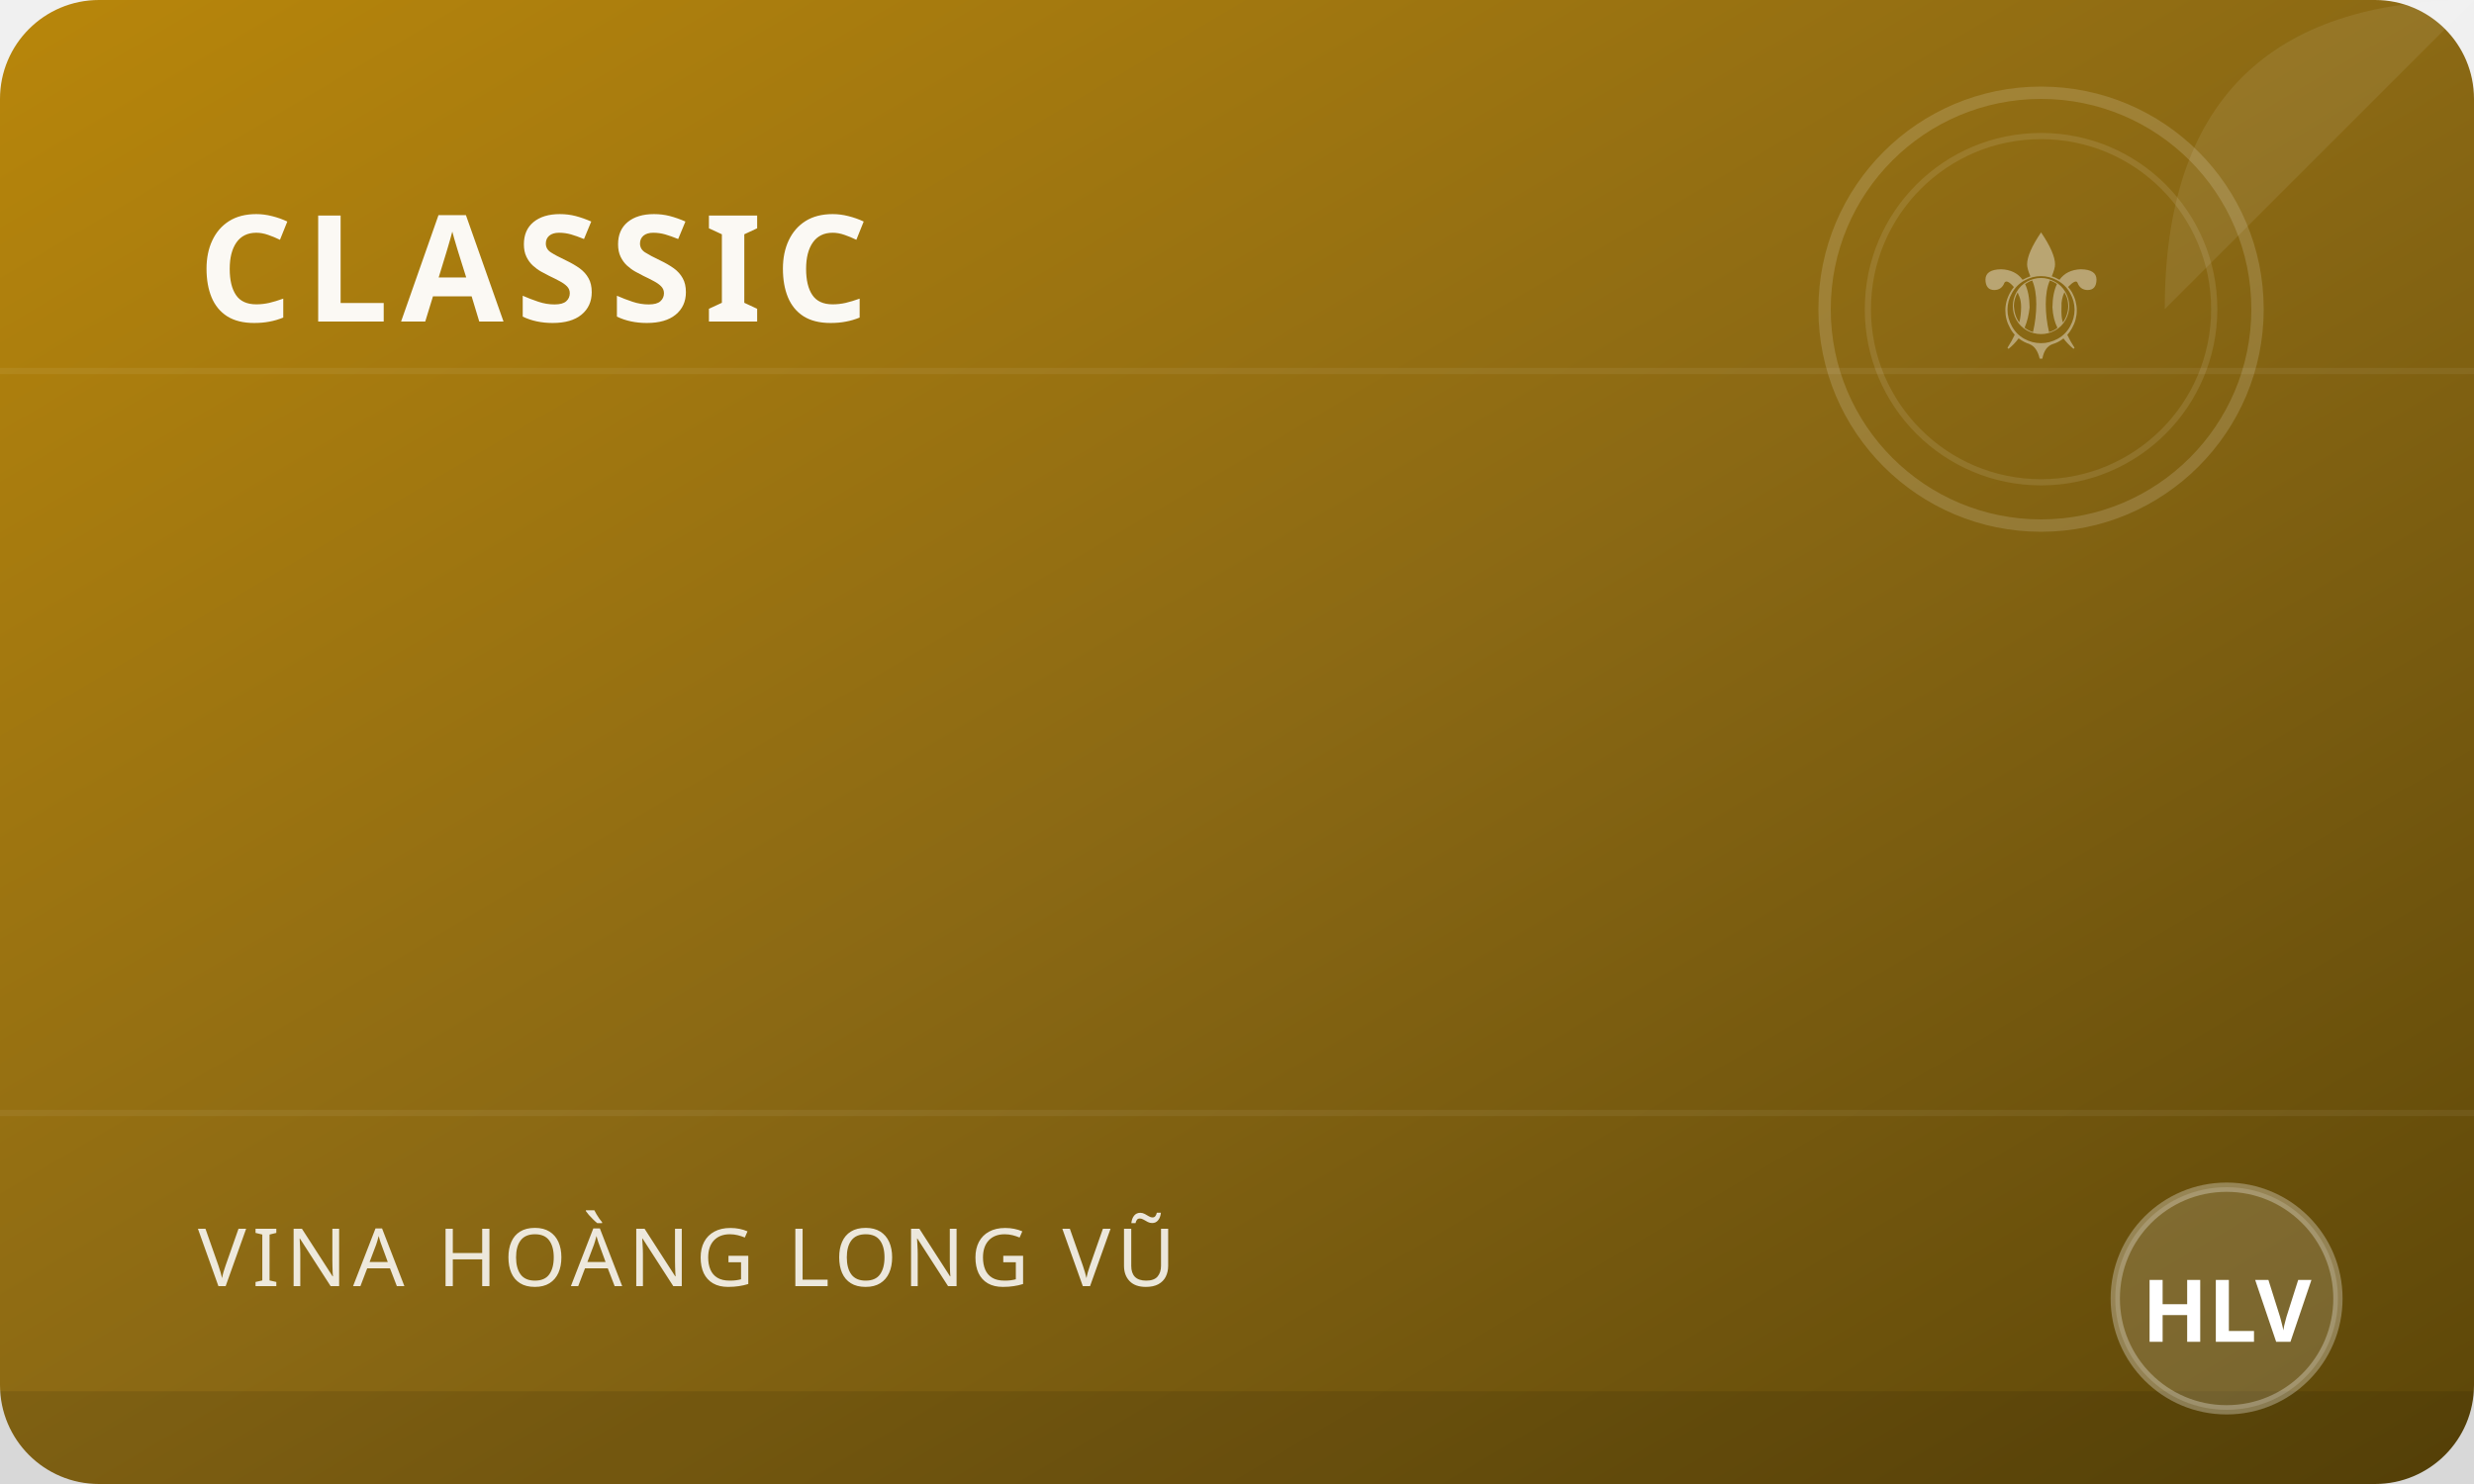
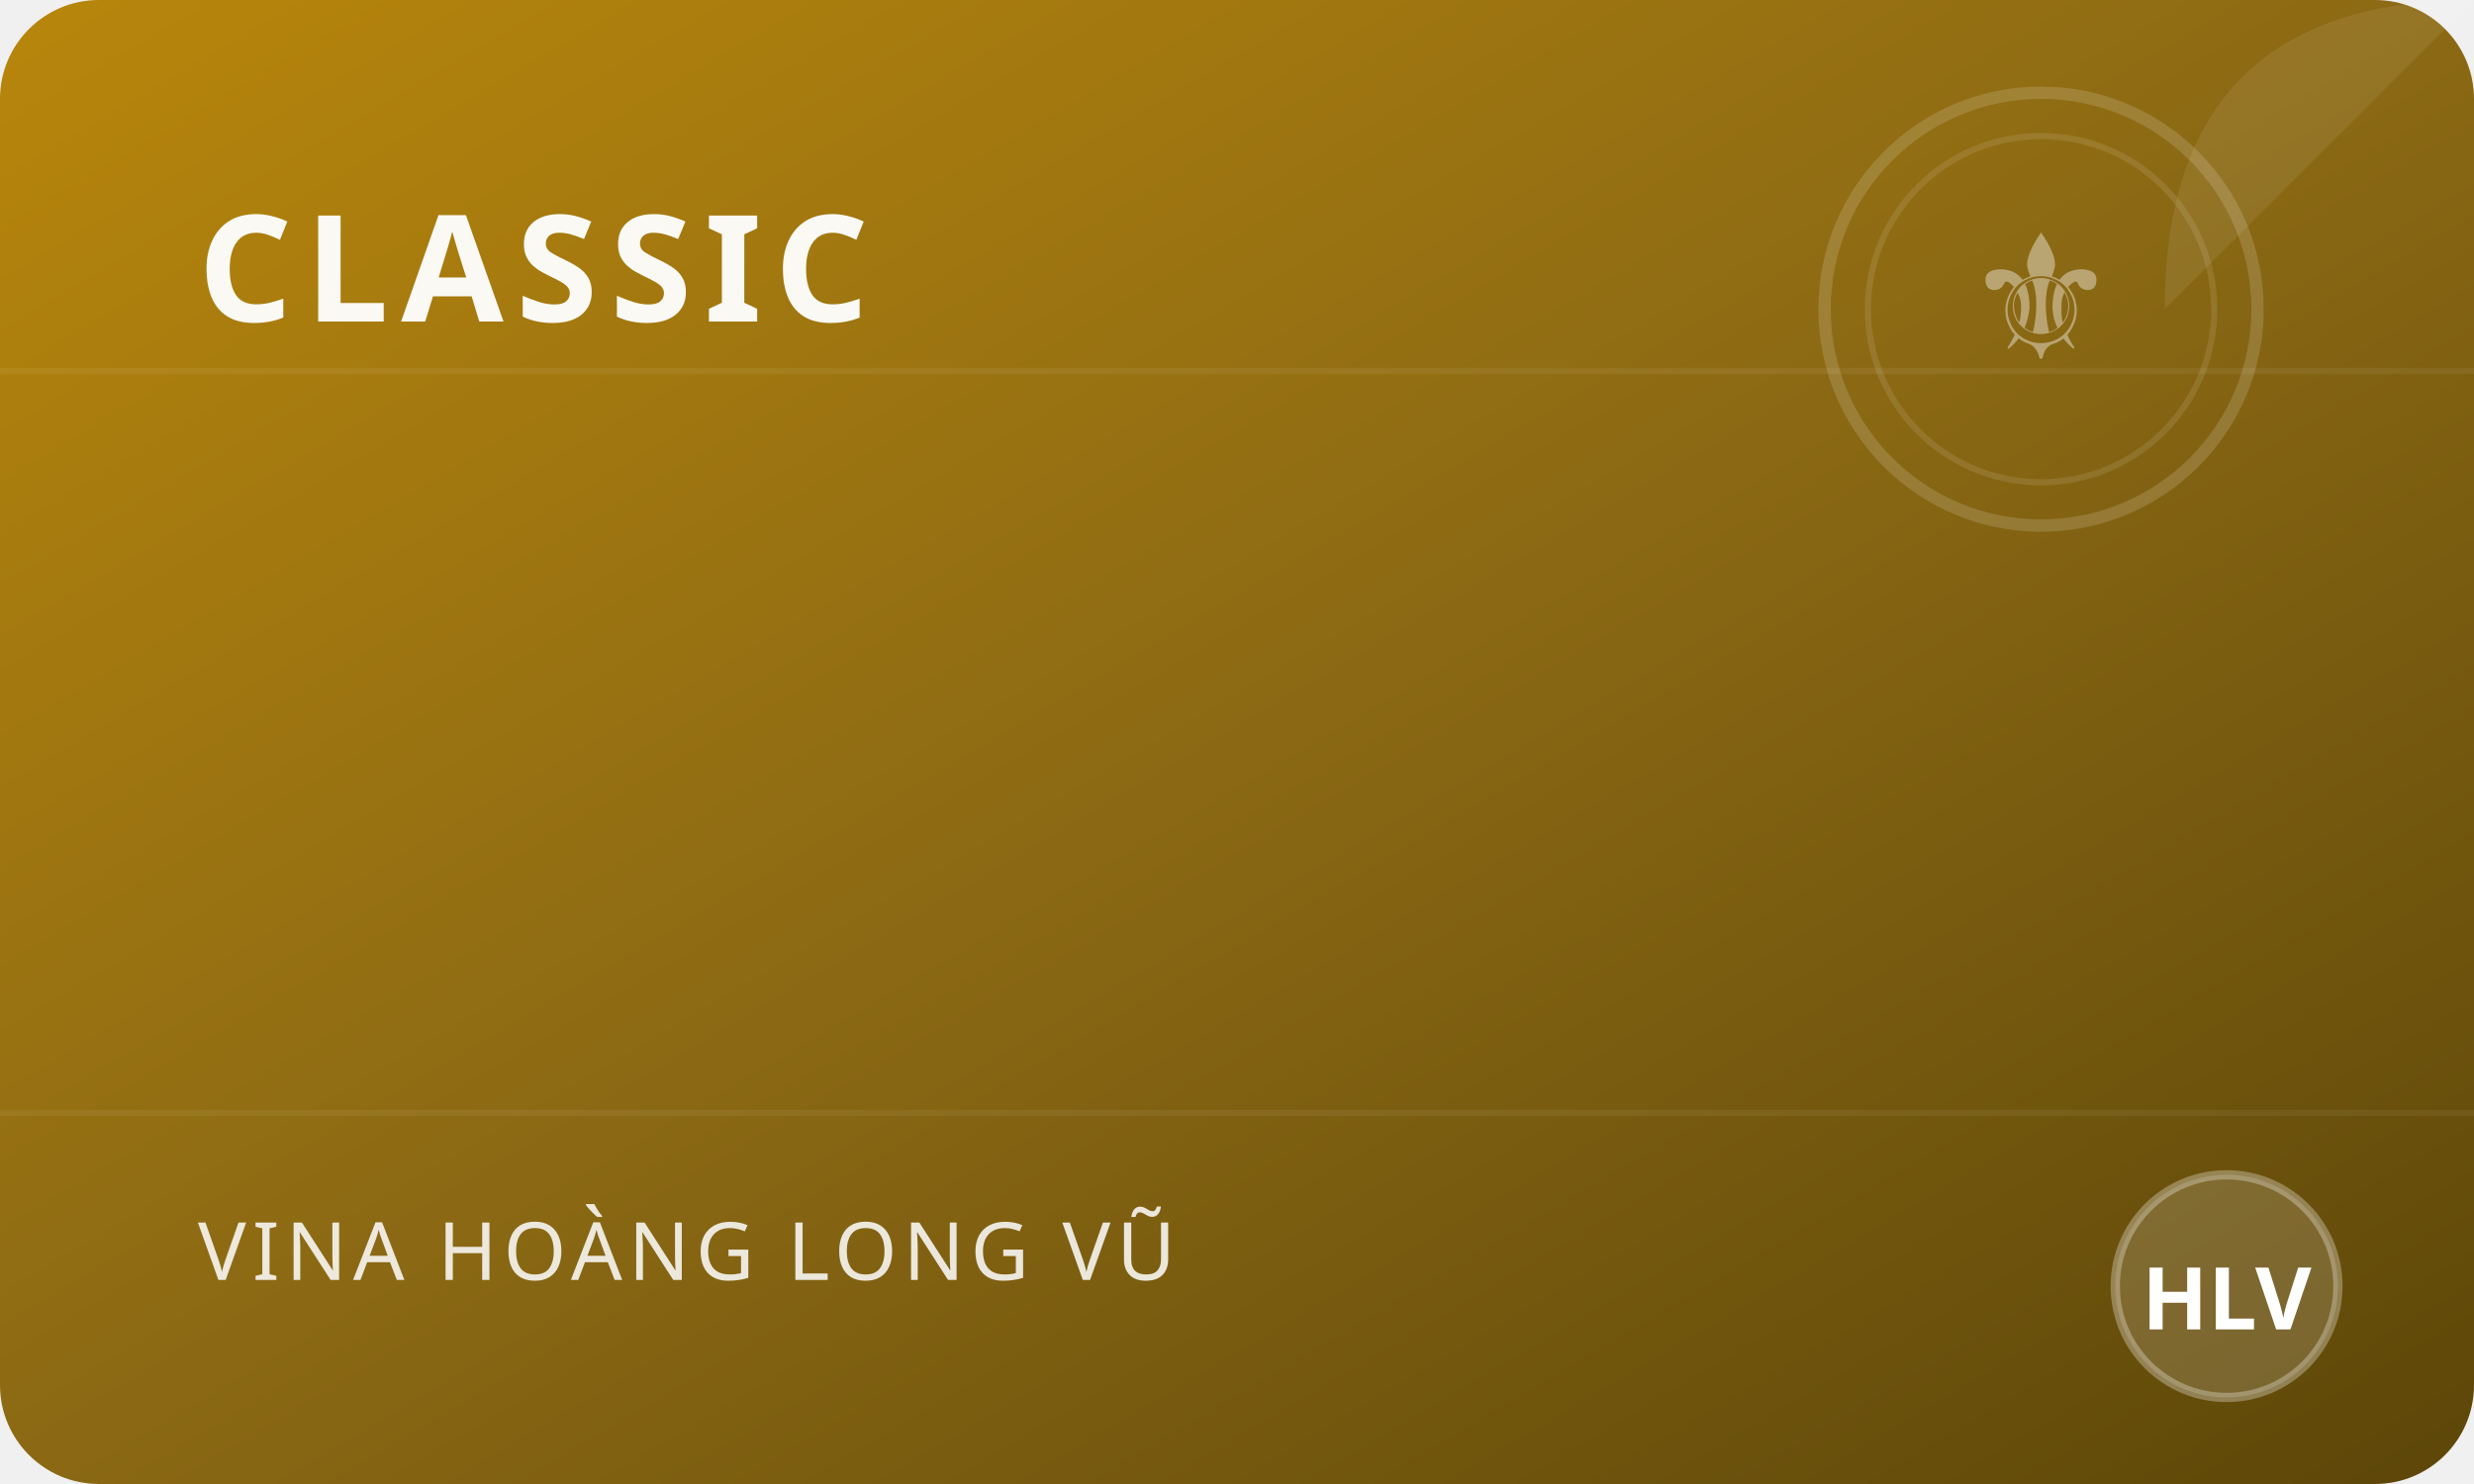
<svg xmlns="http://www.w3.org/2000/svg" width="400" height="240" viewBox="0 0 400 240">
  <defs>
    <linearGradient id="classicGrad" x1="0%" y1="0%" x2="100%" y2="100%">
      <stop offset="0%" style="stop-color:#B8860B;stop-opacity:1" />
      <stop offset="50%" style="stop-color:#8B6914;stop-opacity:1" />
      <stop offset="100%" style="stop-color:#5C4608;stop-opacity:1" />
    </linearGradient>
  </defs>
  <rect width="400" height="240" rx="16" fill="url(#classicGrad)" />
  <path d="M400 0 Q350 0 350 50 L400 0 Z" fill="rgba(255,255,255,0.08)" />
  <line x1="0" y1="60" x2="400" y2="60" stroke="white" stroke-width="1" opacity="0.06" />
  <line x1="0" y1="180" x2="400" y2="180" stroke="white" stroke-width="1" opacity="0.06" />
  <text x="32" y="52" font-family="'Segoe UI', sans-serif" font-size="24" font-weight="900" fill="white" opacity="0.95" letter-spacing="2">CLASSIC</text>
  <circle cx="330" cy="50" r="35" fill="none" stroke="rgba(255,255,255,0.15)" stroke-width="2" />
  <circle cx="330" cy="50" r="28" fill="none" stroke="rgba(255,255,255,0.2)" stroke-width="1" opacity="0.5" />
  <text x="330" y="58" font-family="sans-serif" font-size="28" font-weight="bold" text-anchor="middle" fill="rgba(255,255,255,0.4)">⚜</text>
-   <text x="32" y="208" font-family="'Segoe UI', sans-serif" font-size="13" font-weight="500" fill="rgba(255,255,255,0.85)" letter-spacing="1">VINA HOÀNG LONG VŨ</text>
-   <rect x="0" y="225" width="400" height="15" fill="rgba(0,0,0,0.1)" />
-   <g transform="translate(340, 190)">
+   <text x="32" y="207" font-family="'Segoe UI', sans-serif" font-size="13" font-weight="500" fill="rgba(255,255,255,0.85)" letter-spacing="1">VINA HOÀNG LONG VŨ</text>
+   <g transform="translate(340, 188)">
    <circle cx="20" cy="20" r="18" fill="rgba(255,255,255,0.15)" stroke="rgba(255,255,255,0.3)" stroke-width="1.5" />
    <text x="20" y="27" font-family="'Segoe UI', sans-serif" font-size="14" font-weight="900" text-anchor="middle" fill="white">HLV</text>
  </g>
</svg>
